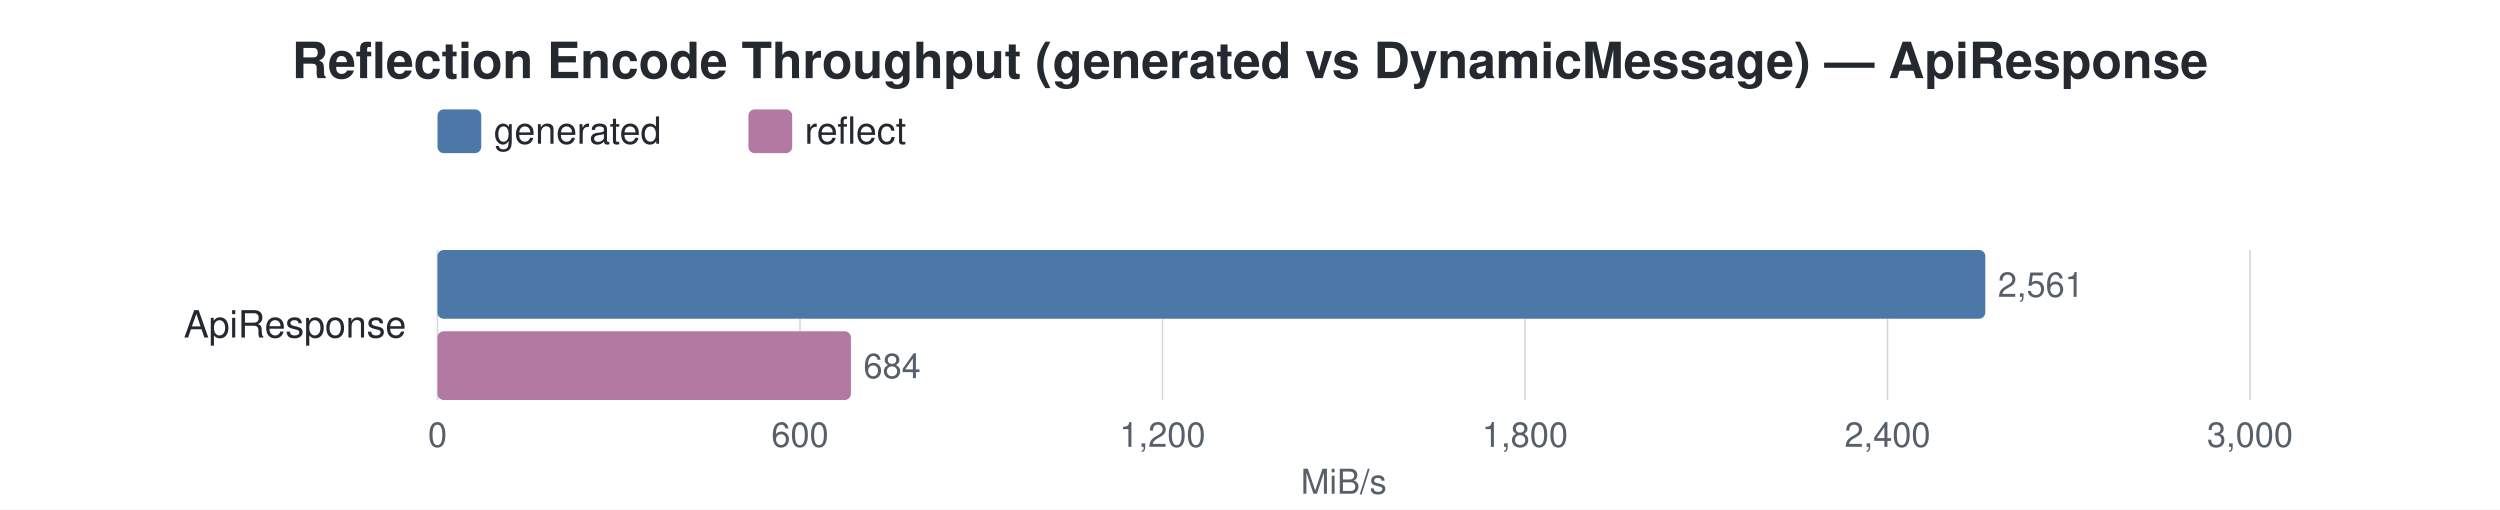
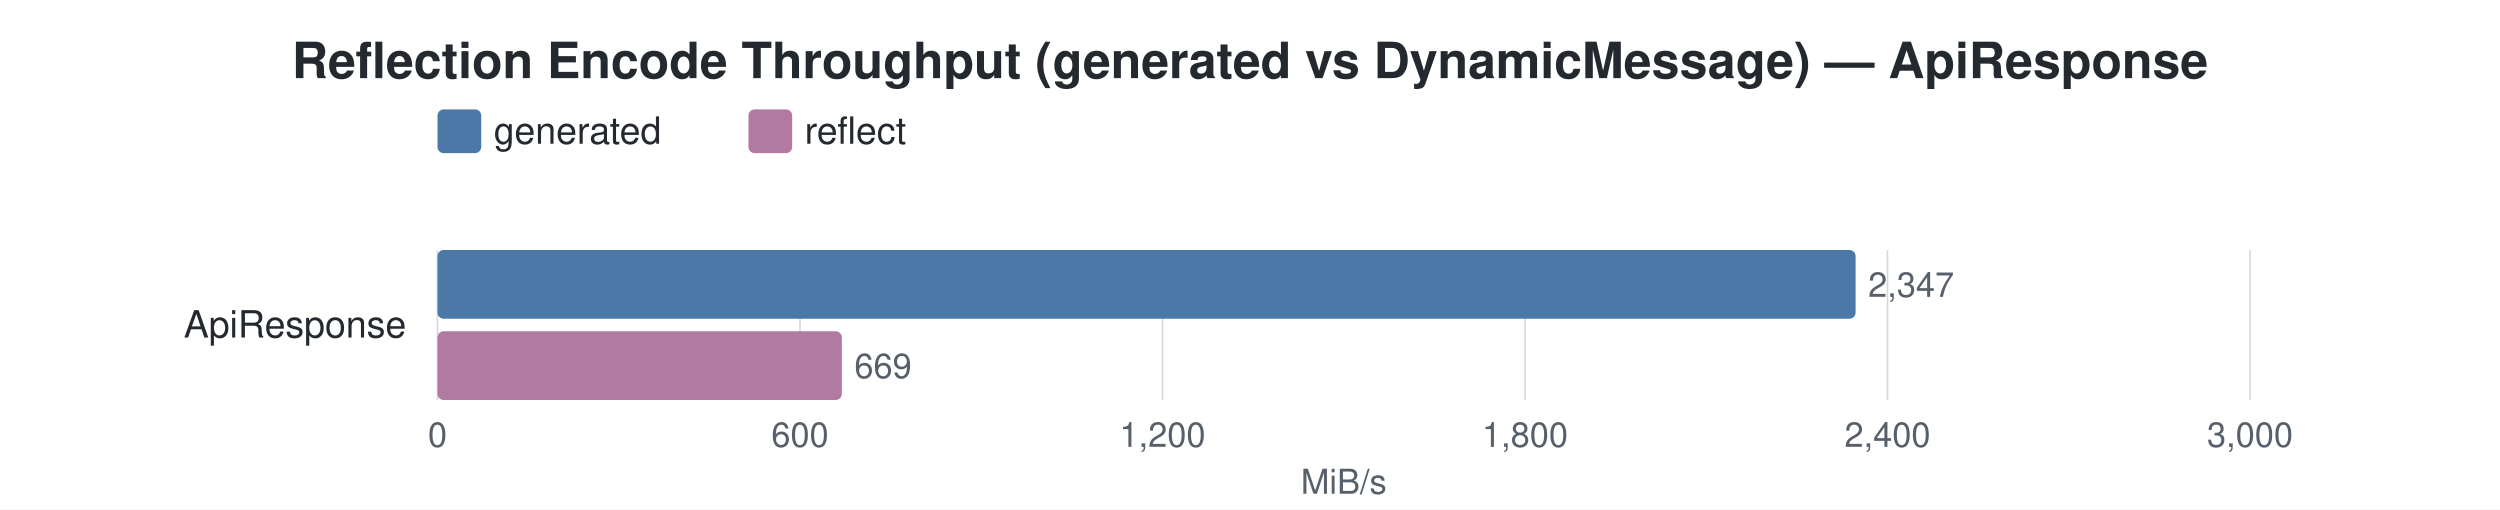
<svg xmlns="http://www.w3.org/2000/svg" width="800" height="163" viewBox="0 0 800 163">
  <style>
    text { font-family: -apple-system, BlinkMacSystemFont, "Segoe UI", Helvetica, Arial, sans-serif; }
    .title { font-size: 16px; font-weight: 600; fill: #24292f; }
    .label { font-size: 12px; fill: #24292f; }
    .value { font-size: 11px; fill: #57606a; }
    .axis-label { font-size: 11px; fill: #57606a; }
    .legend-text { font-size: 12px; fill: #24292f; }
    .grid { stroke: #d0d7de; stroke-width: 0.5; }
  </style>
  <rect width="100%" height="100%" fill="white" />
  <text x="400.0" y="25" text-anchor="middle" class="title">Reflection Encode Throughput (generated vs DynamicMessage) — ApiResponse</text>
  <rect x="140" y="35" width="14" height="14" rx="2" fill="#4C78A8" />
  <text x="158" y="46" class="legend-text">generated</text>
  <rect x="239.5" y="35" width="14" height="14" rx="2" fill="#B279A2" />
  <text x="257.5" y="46" class="legend-text">reflect</text>
  <line x1="140.0" y1="80" x2="140.0" y2="128" class="grid" />
  <text x="140.0" y="143" text-anchor="middle" class="axis-label">0</text>
  <line x1="256.0" y1="80" x2="256.0" y2="128" class="grid" />
  <text x="256.0" y="143" text-anchor="middle" class="axis-label">600</text>
  <line x1="372.0" y1="80" x2="372.0" y2="128" class="grid" />
  <text x="372.0" y="143" text-anchor="middle" class="axis-label">1,200</text>
  <line x1="488.0" y1="80" x2="488.0" y2="128" class="grid" />
  <text x="488.0" y="143" text-anchor="middle" class="axis-label">1,800</text>
  <line x1="604.0" y1="80" x2="604.0" y2="128" class="grid" />
  <text x="604.0" y="143" text-anchor="middle" class="axis-label">2,400</text>
  <line x1="720.0" y1="80" x2="720.0" y2="128" class="grid" />
  <text x="720.0" y="143" text-anchor="middle" class="axis-label">3,000</text>
  <text x="430.0" y="158" text-anchor="middle" class="axis-label">MiB/s</text>
  <text x="130" y="108.0" text-anchor="end" class="label">ApiResponse</text>
-   <rect x="140" y="80.0" width="495.3" height="22" rx="2" fill="#4C78A8" />
-   <text x="639.3" y="95.0" class="value">2,561</text>
-   <rect x="140" y="106.0" width="132.3" height="22" rx="2" fill="#B279A2" />
-   <text x="276.3" y="121.0" class="value">684</text>
+   <rect x="140" y="80.0" width="453.8" height="22" rx="2" fill="#4C78A8" />
+   <text x="597.8" y="95.0" class="value">2,347</text>
+   <rect x="140" y="106.0" width="129.4" height="22" rx="2" fill="#B279A2" />
+   <text x="273.4" y="121.0" class="value">669</text>
</svg>
